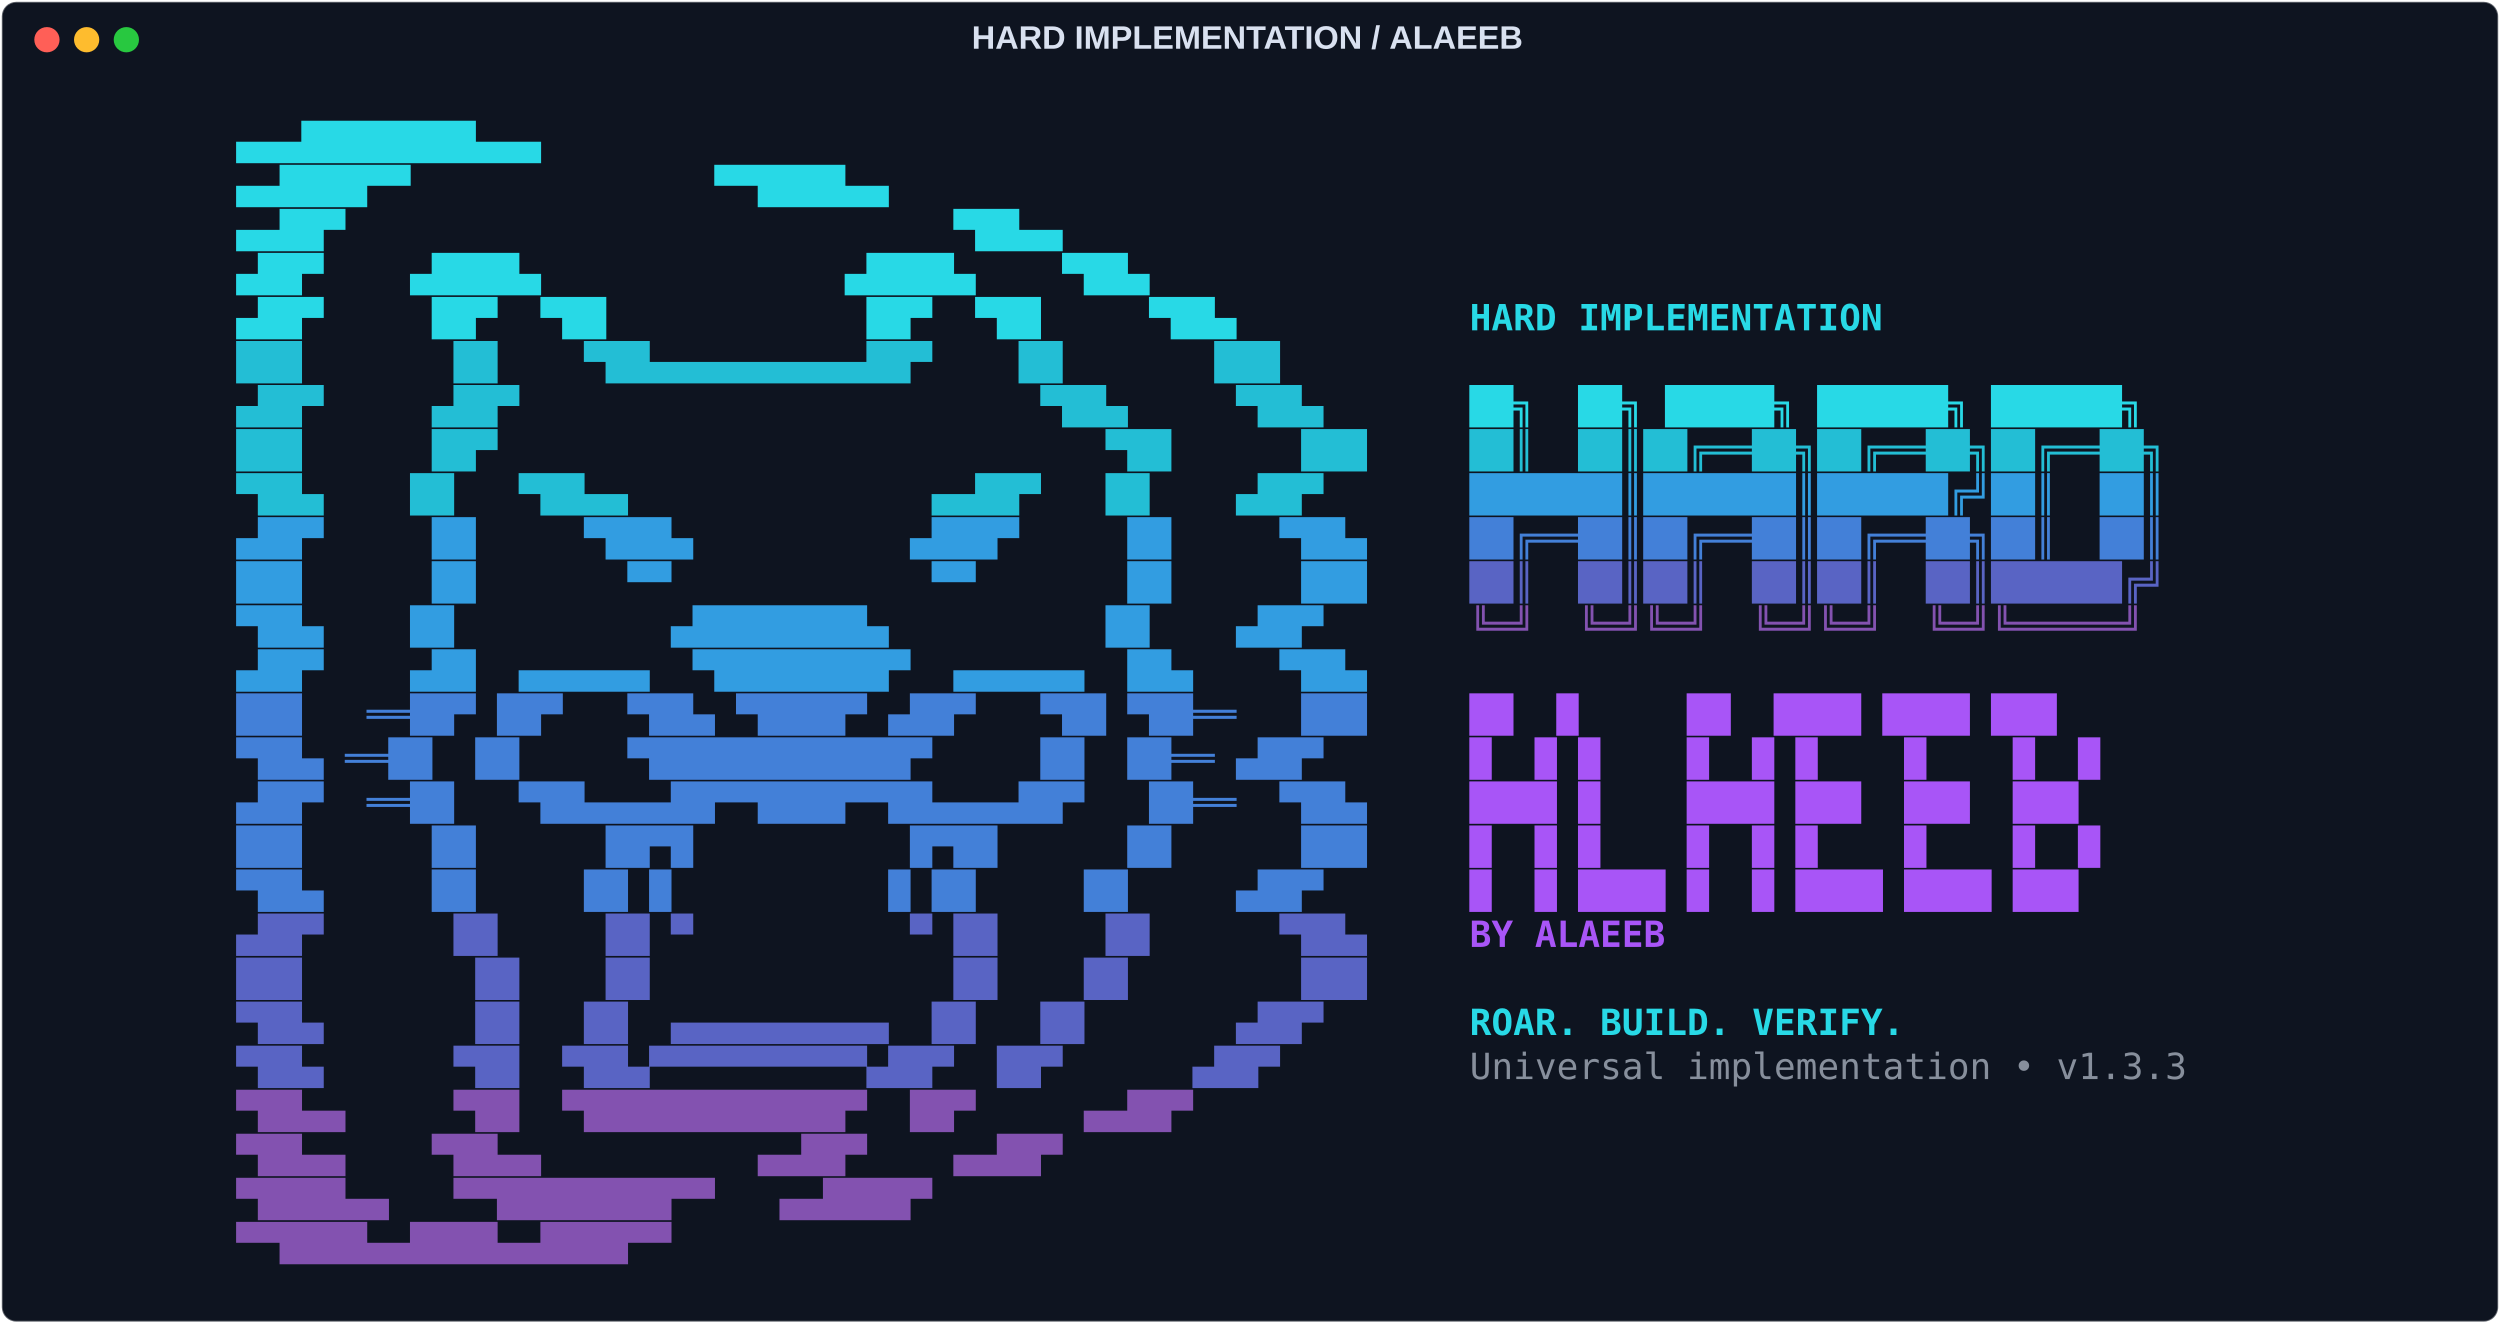
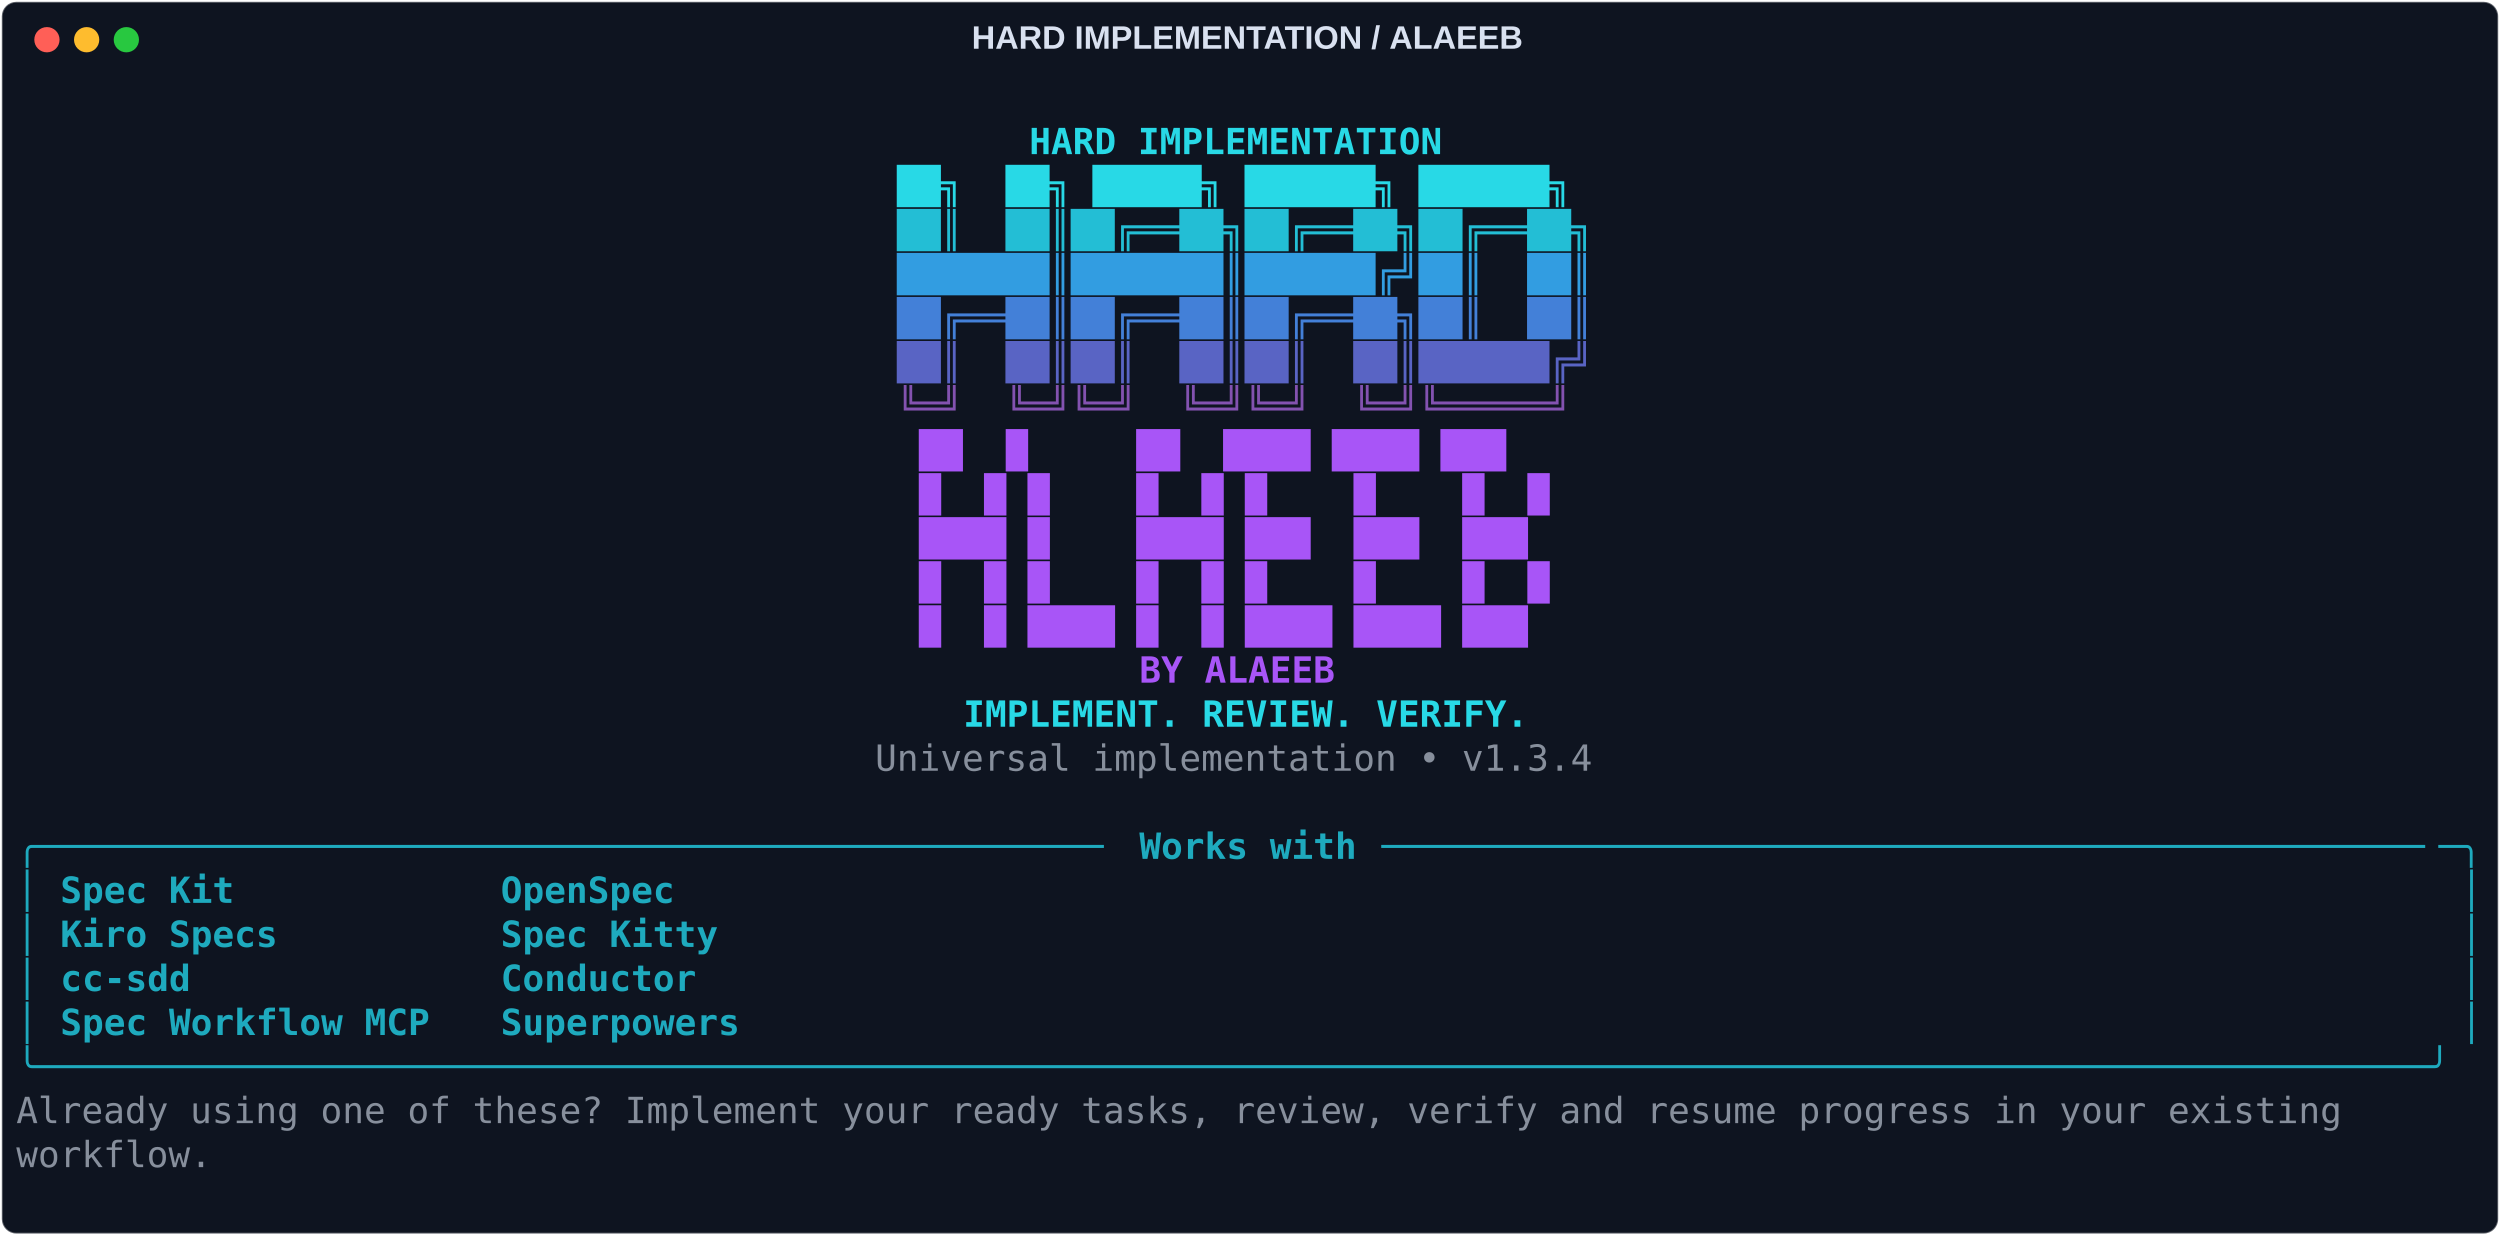
- <svg xmlns="http://www.w3.org/2000/svg" class="rich-terminal" viewBox="0 0 1385 733.2">
+ <svg xmlns="http://www.w3.org/2000/svg" class="rich-terminal" viewBox="0 0 1385 684.4">
  <style>




-     .terminal-3072171238-matrix {
+     .terminal-2835913211-matrix {
        font-family: DejaVu Sans Mono, monospace;
        font-size: 20px;
        line-height: 24.4px;
        font-variant-east-asian: full-width;
    }

-     .terminal-3072171238-title {
+     .terminal-2835913211-title {
        font-size: 18px;
        font-weight: bold;
        font-family: arial;
    }

-     .terminal-3072171238-r1 { fill: #d9e1f0 }
- .terminal-3072171238-r2 { fill: #28d9e6;font-weight: bold }
- .terminal-3072171238-r3 { fill: #23bed5;font-weight: bold }
- .terminal-3072171238-r4 { fill: #329de1;font-weight: bold }
- .terminal-3072171238-r5 { fill: #4380d8;font-weight: bold }
- .terminal-3072171238-r6 { fill: #5964c4;font-weight: bold }
- .terminal-3072171238-r7 { fill: #8352b0;font-weight: bold }
- .terminal-3072171238-r8 { fill: #a855f7;font-weight: bold }
- .terminal-3072171238-r9 { fill: #878f9c }
+     .terminal-2835913211-r1 { fill: #d9e1f0 }
+ .terminal-2835913211-r2 { fill: #28d9e6;font-weight: bold }
+ .terminal-2835913211-r3 { fill: #23bed5;font-weight: bold }
+ .terminal-2835913211-r4 { fill: #329de1;font-weight: bold }
+ .terminal-2835913211-r5 { fill: #4380d8;font-weight: bold }
+ .terminal-2835913211-r6 { fill: #5964c4;font-weight: bold }
+ .terminal-2835913211-r7 { fill: #8352b0;font-weight: bold }
+ .terminal-2835913211-r8 { fill: #a855f7;font-weight: bold }
+ .terminal-2835913211-r9 { fill: #878f9c }
+ .terminal-2835913211-r10 { fill: #1eaabe }
+ .terminal-2835913211-r11 { fill: #1eaabe;font-weight: bold }
    </style>
  <defs>
-     <clipPath id="terminal-3072171238-clip-terminal">
-       <rect x="0" y="0" width="1365.4" height="682.2" />
-     </clipPath>
-     <clipPath id="terminal-3072171238-line-0">
+     <clipPath id="terminal-2835913211-clip-terminal">
+       <rect x="0" y="0" width="1365.4" height="633.4" />
+     </clipPath>
+     <clipPath id="terminal-2835913211-line-0">
      <rect x="0" y="1.5" width="1366.4" height="24.65" />
    </clipPath>
-     <clipPath id="terminal-3072171238-line-1">
+     <clipPath id="terminal-2835913211-line-1">
      <rect x="0" y="25.9" width="1366.4" height="24.65" />
    </clipPath>
-     <clipPath id="terminal-3072171238-line-2">
+     <clipPath id="terminal-2835913211-line-2">
      <rect x="0" y="50.3" width="1366.4" height="24.65" />
    </clipPath>
-     <clipPath id="terminal-3072171238-line-3">
+     <clipPath id="terminal-2835913211-line-3">
      <rect x="0" y="74.7" width="1366.4" height="24.65" />
    </clipPath>
-     <clipPath id="terminal-3072171238-line-4">
+     <clipPath id="terminal-2835913211-line-4">
      <rect x="0" y="99.1" width="1366.4" height="24.65" />
    </clipPath>
-     <clipPath id="terminal-3072171238-line-5">
+     <clipPath id="terminal-2835913211-line-5">
      <rect x="0" y="123.5" width="1366.4" height="24.65" />
    </clipPath>
-     <clipPath id="terminal-3072171238-line-6">
+     <clipPath id="terminal-2835913211-line-6">
      <rect x="0" y="147.9" width="1366.4" height="24.65" />
    </clipPath>
-     <clipPath id="terminal-3072171238-line-7">
+     <clipPath id="terminal-2835913211-line-7">
      <rect x="0" y="172.3" width="1366.4" height="24.65" />
    </clipPath>
-     <clipPath id="terminal-3072171238-line-8">
+     <clipPath id="terminal-2835913211-line-8">
      <rect x="0" y="196.7" width="1366.4" height="24.65" />
    </clipPath>
-     <clipPath id="terminal-3072171238-line-9">
+     <clipPath id="terminal-2835913211-line-9">
      <rect x="0" y="221.1" width="1366.4" height="24.65" />
    </clipPath>
-     <clipPath id="terminal-3072171238-line-10">
+     <clipPath id="terminal-2835913211-line-10">
      <rect x="0" y="245.5" width="1366.4" height="24.65" />
    </clipPath>
-     <clipPath id="terminal-3072171238-line-11">
+     <clipPath id="terminal-2835913211-line-11">
      <rect x="0" y="269.9" width="1366.4" height="24.65" />
    </clipPath>
-     <clipPath id="terminal-3072171238-line-12">
+     <clipPath id="terminal-2835913211-line-12">
      <rect x="0" y="294.3" width="1366.4" height="24.65" />
    </clipPath>
-     <clipPath id="terminal-3072171238-line-13">
+     <clipPath id="terminal-2835913211-line-13">
      <rect x="0" y="318.7" width="1366.4" height="24.65" />
    </clipPath>
-     <clipPath id="terminal-3072171238-line-14">
+     <clipPath id="terminal-2835913211-line-14">
      <rect x="0" y="343.1" width="1366.4" height="24.65" />
    </clipPath>
-     <clipPath id="terminal-3072171238-line-15">
+     <clipPath id="terminal-2835913211-line-15">
      <rect x="0" y="367.5" width="1366.4" height="24.65" />
    </clipPath>
-     <clipPath id="terminal-3072171238-line-16">
+     <clipPath id="terminal-2835913211-line-16">
      <rect x="0" y="391.9" width="1366.4" height="24.65" />
    </clipPath>
-     <clipPath id="terminal-3072171238-line-17">
+     <clipPath id="terminal-2835913211-line-17">
      <rect x="0" y="416.3" width="1366.4" height="24.65" />
    </clipPath>
-     <clipPath id="terminal-3072171238-line-18">
+     <clipPath id="terminal-2835913211-line-18">
      <rect x="0" y="440.7" width="1366.4" height="24.65" />
    </clipPath>
-     <clipPath id="terminal-3072171238-line-19">
+     <clipPath id="terminal-2835913211-line-19">
      <rect x="0" y="465.1" width="1366.4" height="24.65" />
    </clipPath>
-     <clipPath id="terminal-3072171238-line-20">
+     <clipPath id="terminal-2835913211-line-20">
      <rect x="0" y="489.5" width="1366.4" height="24.65" />
    </clipPath>
-     <clipPath id="terminal-3072171238-line-21">
+     <clipPath id="terminal-2835913211-line-21">
      <rect x="0" y="513.9" width="1366.4" height="24.65" />
    </clipPath>
-     <clipPath id="terminal-3072171238-line-22">
+     <clipPath id="terminal-2835913211-line-22">
      <rect x="0" y="538.3" width="1366.4" height="24.65" />
    </clipPath>
-     <clipPath id="terminal-3072171238-line-23">
+     <clipPath id="terminal-2835913211-line-23">
      <rect x="0" y="562.7" width="1366.4" height="24.65" />
    </clipPath>
-     <clipPath id="terminal-3072171238-line-24">
+     <clipPath id="terminal-2835913211-line-24">
      <rect x="0" y="587.1" width="1366.4" height="24.65" />
    </clipPath>
-     <clipPath id="terminal-3072171238-line-25">
-       <rect x="0" y="611.5" width="1366.4" height="24.65" />
-     </clipPath>
-     <clipPath id="terminal-3072171238-line-26">
-       <rect x="0" y="635.9" width="1366.4" height="24.65" />
-     </clipPath>
  </defs>
-   <rect fill="#0e1420" stroke="rgba(255,255,255,0.35)" stroke-width="1" x="1" y="1" width="1383" height="731.2" rx="8" />
-   <text class="terminal-3072171238-title" fill="#d9e1f0" text-anchor="middle" x="691" y="27">HARD IMPLEMENTATION / ALAEEB</text>
+   <rect fill="#0e1420" stroke="rgba(255,255,255,0.35)" stroke-width="1" x="1" y="1" width="1383" height="682.4" rx="8" />
+   <text class="terminal-2835913211-title" fill="#d9e1f0" text-anchor="middle" x="691" y="27">HARD IMPLEMENTATION / ALAEEB</text>
  <g transform="translate(26,22)">
    <circle cx="0" cy="0" r="7" fill="#ff5f57" />
    <circle cx="22" cy="0" r="7" fill="#febc2e" />
    <circle cx="44" cy="0" r="7" fill="#28c840" />
  </g>
-   <g transform="translate(9, 41)" clip-path="url(#terminal-3072171238-clip-terminal)">
-     <g class="terminal-3072171238-matrix">
-       <text class="terminal-3072171238-r1" x="1366.4" y="20" textLength="12.2" clip-path="url(#terminal-3072171238-line-0)">
- </text>
-       <text class="terminal-3072171238-r2" x="122" y="44.4" textLength="634.4" clip-path="url(#terminal-3072171238-line-1)">                   ▄▄▄████████▄▄▄                   </text>
-       <text class="terminal-3072171238-r1" x="1366.4" y="44.4" textLength="12.2" clip-path="url(#terminal-3072171238-line-1)">
- </text>
-       <text class="terminal-3072171238-r2" x="122" y="68.8" textLength="634.4" clip-path="url(#terminal-3072171238-line-2)">           ▄▄████▀▀              ▀▀████▄▄           </text>
-       <text class="terminal-3072171238-r1" x="1366.4" y="68.8" textLength="12.2" clip-path="url(#terminal-3072171238-line-2)">
- </text>
-       <text class="terminal-3072171238-r2" x="122" y="93.2" textLength="634.4" clip-path="url(#terminal-3072171238-line-3)">       ▄▄██▀                            ▀██▄▄       </text>
-       <text class="terminal-3072171238-r1" x="1366.4" y="93.2" textLength="12.2" clip-path="url(#terminal-3072171238-line-3)">
- </text>
-       <text class="terminal-3072171238-r2" x="122" y="117.6" textLength="634.4" clip-path="url(#terminal-3072171238-line-4)">     ▄██▀    ▄████▄              ▄████▄    ▀██▄     </text>
-       <text class="terminal-3072171238-r1" x="1366.4" y="117.6" textLength="12.2" clip-path="url(#terminal-3072171238-line-4)">
- </text>
-       <text class="terminal-3072171238-r2" x="122" y="142" textLength="634.4" clip-path="url(#terminal-3072171238-line-5)">   ▄██▀     ██▀  ▀██            ██▀  ▀██     ▀██▄   </text>
-       <text class="terminal-3072171238-r2" x="805.2" y="142" textLength="439.2" clip-path="url(#terminal-3072171238-line-5)">        HARD IMPLEMENTATION         </text>
-       <text class="terminal-3072171238-r1" x="1366.4" y="142" textLength="12.2" clip-path="url(#terminal-3072171238-line-5)">
- </text>
-       <text class="terminal-3072171238-r3" x="122" y="166.4" textLength="634.4" clip-path="url(#terminal-3072171238-line-6)">  ███       ██    ▀██▄▄▄▄▄▄▄▄▄▄██▀    ██       ███  </text>
-       <text class="terminal-3072171238-r1" x="1366.4" y="166.4" textLength="12.2" clip-path="url(#terminal-3072171238-line-6)">
- </text>
-       <text class="terminal-3072171238-r3" x="122" y="190.8" textLength="634.4" clip-path="url(#terminal-3072171238-line-7)"> ▄██▀     ▄██▀                        ▀██▄     ▀██▄ </text>
-       <text class="terminal-3072171238-r2" x="805.2" y="190.8" textLength="439.2" clip-path="url(#terminal-3072171238-line-7)">  ██╗  ██╗ █████╗ ██████╗ ██████╗   </text>
-       <text class="terminal-3072171238-r1" x="1366.4" y="190.8" textLength="12.2" clip-path="url(#terminal-3072171238-line-7)">
- </text>
-       <text class="terminal-3072171238-r3" x="122" y="215.2" textLength="634.4" clip-path="url(#terminal-3072171238-line-8)">███      ██▀                            ▀██      ███</text>
-       <text class="terminal-3072171238-r3" x="805.2" y="215.2" textLength="439.2" clip-path="url(#terminal-3072171238-line-8)">  ██║  ██║██╔══██╗██╔══██╗██╔══██╗  </text>
-       <text class="terminal-3072171238-r1" x="1366.4" y="215.2" textLength="12.2" clip-path="url(#terminal-3072171238-line-8)">
- </text>
-       <text class="terminal-3072171238-r3" x="122" y="239.6" textLength="634.4" clip-path="url(#terminal-3072171238-line-9)"> ▀██▄    ██   ▀██▄▄              ▄▄██▀   ██    ▄██▀ </text>
-       <text class="terminal-3072171238-r4" x="805.2" y="239.6" textLength="439.2" clip-path="url(#terminal-3072171238-line-9)">  ███████║███████║██████╔╝██║  ██║  </text>
-       <text class="terminal-3072171238-r1" x="1366.4" y="239.6" textLength="12.2" clip-path="url(#terminal-3072171238-line-9)">
- </text>
-       <text class="terminal-3072171238-r4" x="122" y="264" textLength="634.4" clip-path="url(#terminal-3072171238-line-10)">▄██▀     ██     ▀███▄          ▄███▀     ██     ▀██▄</text>
-       <text class="terminal-3072171238-r5" x="805.2" y="264" textLength="439.2" clip-path="url(#terminal-3072171238-line-10)">  ██╔══██║██╔══██║██╔══██╗██║  ██║  </text>
-       <text class="terminal-3072171238-r1" x="1366.4" y="264" textLength="12.2" clip-path="url(#terminal-3072171238-line-10)">
- </text>
-       <text class="terminal-3072171238-r4" x="122" y="288.4" textLength="634.4" clip-path="url(#terminal-3072171238-line-11)">███      ██       ▀▀            ▀▀       ██      ███</text>
-       <text class="terminal-3072171238-r6" x="805.2" y="288.4" textLength="439.2" clip-path="url(#terminal-3072171238-line-11)">  ██║  ██║██║  ██║██║  ██║██████╔╝  </text>
-       <text class="terminal-3072171238-r1" x="1366.4" y="288.4" textLength="12.2" clip-path="url(#terminal-3072171238-line-11)">
- </text>
-       <text class="terminal-3072171238-r4" x="122" y="312.8" textLength="634.4" clip-path="url(#terminal-3072171238-line-12)"> ▀██▄    ██          ▄████████▄          ██    ▄██▀ </text>
-       <text class="terminal-3072171238-r7" x="805.2" y="312.8" textLength="439.2" clip-path="url(#terminal-3072171238-line-12)">  ╚═╝  ╚═╝╚═╝  ╚═╝╚═╝  ╚═╝╚═════╝   </text>
-       <text class="terminal-3072171238-r1" x="1366.4" y="312.8" textLength="12.2" clip-path="url(#terminal-3072171238-line-12)">
- </text>
-       <text class="terminal-3072171238-r4" x="122" y="337.2" textLength="634.4" clip-path="url(#terminal-3072171238-line-13)">▄██▀    ▄██  ▄▄▄▄▄▄  ▀████████▀  ▄▄▄▄▄▄  ██▄    ▀██▄</text>
-       <text class="terminal-3072171238-r1" x="1366.4" y="337.2" textLength="12.2" clip-path="url(#terminal-3072171238-line-13)">
- </text>
-       <text class="terminal-3072171238-r5" x="122" y="361.6" textLength="634.4" clip-path="url(#terminal-3072171238-line-14)">███   ══██▀ ██▀   ▀██▄ ▀████▀ ▄██▀   ▀██ ▀██══   ███</text>
-       <text class="terminal-3072171238-r8" x="805.2" y="361.6" textLength="439.2" clip-path="url(#terminal-3072171238-line-14)">    ██  █     ██  ████ ████ ███     </text>
-       <text class="terminal-3072171238-r1" x="1366.4" y="361.6" textLength="12.2" clip-path="url(#terminal-3072171238-line-14)">
- </text>
-       <text class="terminal-3072171238-r5" x="122" y="386" textLength="634.4" clip-path="url(#terminal-3072171238-line-15)"> ▀██▄ ══██  ██     ▀████████████▀     ██  ██══ ▄██▀ </text>
-       <text class="terminal-3072171238-r8" x="805.2" y="386" textLength="439.2" clip-path="url(#terminal-3072171238-line-15)">   █  █ █    █  █ █    █    █  █    </text>
-       <text class="terminal-3072171238-r1" x="1366.4" y="386" textLength="12.2" clip-path="url(#terminal-3072171238-line-15)">
- </text>
-       <text class="terminal-3072171238-r5" x="122" y="410.4" textLength="634.4" clip-path="url(#terminal-3072171238-line-16)">▄██▀  ══██   ▀██▄▄▄▄██▀▀████▀▀██▄▄▄▄██▀   ██══  ▀██▄</text>
-       <text class="terminal-3072171238-r8" x="805.2" y="410.4" textLength="439.2" clip-path="url(#terminal-3072171238-line-16)">   ████ █    ████ ███  ███  ███     </text>
-       <text class="terminal-3072171238-r1" x="1366.4" y="410.4" textLength="12.2" clip-path="url(#terminal-3072171238-line-16)">
- </text>
-       <text class="terminal-3072171238-r5" x="122" y="434.8" textLength="634.4" clip-path="url(#terminal-3072171238-line-17)">███      ██      ██▀█          █▀██      ██      ███</text>
-       <text class="terminal-3072171238-r8" x="805.2" y="434.8" textLength="439.2" clip-path="url(#terminal-3072171238-line-17)">   █  █ █    █  █ █    █    █  █    </text>
-       <text class="terminal-3072171238-r1" x="1366.4" y="434.8" textLength="12.2" clip-path="url(#terminal-3072171238-line-17)">
- </text>
-       <text class="terminal-3072171238-r5" x="122" y="459.2" textLength="634.4" clip-path="url(#terminal-3072171238-line-18)"> ▀██▄     ██     ██ █          █ ██     ██     ▄██▀ </text>
-       <text class="terminal-3072171238-r8" x="805.2" y="459.2" textLength="439.2" clip-path="url(#terminal-3072171238-line-18)">   █  █ ████ █  █ ████ ████ ███     </text>
-       <text class="terminal-3072171238-r1" x="1366.4" y="459.2" textLength="12.2" clip-path="url(#terminal-3072171238-line-18)">
- </text>
-       <text class="terminal-3072171238-r6" x="122" y="483.6" textLength="634.4" clip-path="url(#terminal-3072171238-line-19)">▄██▀      ██     ██ ▀          ▀ ██     ██      ▀██▄</text>
-       <text class="terminal-3072171238-r8" x="805.2" y="483.6" textLength="439.2" clip-path="url(#terminal-3072171238-line-19)">             BY ALAEEB              </text>
-       <text class="terminal-3072171238-r1" x="1366.4" y="483.6" textLength="12.2" clip-path="url(#terminal-3072171238-line-19)">
- </text>
-       <text class="terminal-3072171238-r6" x="122" y="508" textLength="634.4" clip-path="url(#terminal-3072171238-line-20)">███        ██    ██              ██    ██        ███</text>
-       <text class="terminal-3072171238-r1" x="1366.4" y="508" textLength="12.2" clip-path="url(#terminal-3072171238-line-20)">
- </text>
-       <text class="terminal-3072171238-r6" x="122" y="532.4" textLength="634.4" clip-path="url(#terminal-3072171238-line-21)"> ▀██▄       ██   ██  ▄▄▄▄▄▄▄▄▄▄  ██   ██       ▄██▀ </text>
-       <text class="terminal-3072171238-r2" x="805.2" y="532.4" textLength="439.2" clip-path="url(#terminal-3072171238-line-21)">        ROAR. BUILD. VERIFY.        </text>
-       <text class="terminal-3072171238-r1" x="1366.4" y="532.4" textLength="12.2" clip-path="url(#terminal-3072171238-line-21)">
- </text>
-       <text class="terminal-3072171238-r6" x="122" y="556.8" textLength="634.4" clip-path="url(#terminal-3072171238-line-22)">  ▀██▄      ▀██  ▀██▄▀▀▀▀▀▀▀▀▀▀▄██▀  ██▀      ▄██▀  </text>
-       <text class="terminal-3072171238-r9" x="805.2" y="556.8" textLength="439.2" clip-path="url(#terminal-3072171238-line-22)"> Universal implementation • v1.3.3  </text>
-       <text class="terminal-3072171238-r1" x="1366.4" y="556.8" textLength="12.2" clip-path="url(#terminal-3072171238-line-22)">
- </text>
-       <text class="terminal-3072171238-r7" x="122" y="581.2" textLength="634.4" clip-path="url(#terminal-3072171238-line-23)">    ▀██▄▄     ▀██  ▀████████████▀  ██▀     ▄▄██▀    </text>
-       <text class="terminal-3072171238-r1" x="1366.4" y="581.2" textLength="12.2" clip-path="url(#terminal-3072171238-line-23)">
- </text>
-       <text class="terminal-3072171238-r7" x="122" y="605.6" textLength="634.4" clip-path="url(#terminal-3072171238-line-24)">       ▀██▄▄    ▀██▄▄          ▄▄██▀    ▄▄██▀       </text>
-       <text class="terminal-3072171238-r1" x="1366.4" y="605.6" textLength="12.2" clip-path="url(#terminal-3072171238-line-24)">
- </text>
-       <text class="terminal-3072171238-r7" x="122" y="630" textLength="634.4" clip-path="url(#terminal-3072171238-line-25)">          ▀████▄▄   ▀▀████████▀▀   ▄▄████▀          </text>
-       <text class="terminal-3072171238-r1" x="1366.4" y="630" textLength="12.2" clip-path="url(#terminal-3072171238-line-25)">
- </text>
-       <text class="terminal-3072171238-r7" x="122" y="654.4" textLength="634.4" clip-path="url(#terminal-3072171238-line-26)">                ▀▀████▄▄████▄▄████▀▀                </text>
-       <text class="terminal-3072171238-r1" x="1366.4" y="654.4" textLength="12.2" clip-path="url(#terminal-3072171238-line-26)">
- </text>
-       <text class="terminal-3072171238-r1" x="1366.4" y="678.8" textLength="12.2" clip-path="url(#terminal-3072171238-line-27)">
+   <g transform="translate(9, 41)" clip-path="url(#terminal-2835913211-clip-terminal)">
+     <g class="terminal-2835913211-matrix">
+       <text class="terminal-2835913211-r1" x="1366.4" y="20" textLength="12.2" clip-path="url(#terminal-2835913211-line-0)">
+ </text>
+       <text class="terminal-2835913211-r2" x="561.2" y="44.4" textLength="231.8" clip-path="url(#terminal-2835913211-line-1)">HARD IMPLEMENTATION</text>
+       <text class="terminal-2835913211-r1" x="1366.4" y="44.4" textLength="12.2" clip-path="url(#terminal-2835913211-line-1)">
+ </text>
+       <text class="terminal-2835913211-r2" x="488" y="68.8" textLength="378.2" clip-path="url(#terminal-2835913211-line-2)">██╗  ██╗ █████╗ ██████╗ ██████╗</text>
+       <text class="terminal-2835913211-r1" x="1366.4" y="68.8" textLength="12.2" clip-path="url(#terminal-2835913211-line-2)">
+ </text>
+       <text class="terminal-2835913211-r3" x="488" y="93.2" textLength="390.4" clip-path="url(#terminal-2835913211-line-3)">██║  ██║██╔══██╗██╔══██╗██╔══██╗</text>
+       <text class="terminal-2835913211-r1" x="1366.4" y="93.2" textLength="12.2" clip-path="url(#terminal-2835913211-line-3)">
+ </text>
+       <text class="terminal-2835913211-r4" x="488" y="117.6" textLength="390.4" clip-path="url(#terminal-2835913211-line-4)">███████║███████║██████╔╝██║  ██║</text>
+       <text class="terminal-2835913211-r1" x="1366.4" y="117.6" textLength="12.2" clip-path="url(#terminal-2835913211-line-4)">
+ </text>
+       <text class="terminal-2835913211-r5" x="488" y="142" textLength="390.4" clip-path="url(#terminal-2835913211-line-5)">██╔══██║██╔══██║██╔══██╗██║  ██║</text>
+       <text class="terminal-2835913211-r1" x="1366.4" y="142" textLength="12.2" clip-path="url(#terminal-2835913211-line-5)">
+ </text>
+       <text class="terminal-2835913211-r6" x="488" y="166.4" textLength="390.4" clip-path="url(#terminal-2835913211-line-6)">██║  ██║██║  ██║██║  ██║██████╔╝</text>
+       <text class="terminal-2835913211-r1" x="1366.4" y="166.4" textLength="12.2" clip-path="url(#terminal-2835913211-line-6)">
+ </text>
+       <text class="terminal-2835913211-r7" x="488" y="190.8" textLength="378.2" clip-path="url(#terminal-2835913211-line-7)">╚═╝  ╚═╝╚═╝  ╚═╝╚═╝  ╚═╝╚═════╝</text>
+       <text class="terminal-2835913211-r1" x="1366.4" y="190.8" textLength="12.2" clip-path="url(#terminal-2835913211-line-7)">
+ </text>
+       <text class="terminal-2835913211-r8" x="500.2" y="215.2" textLength="353.8" clip-path="url(#terminal-2835913211-line-8)"> ██  █     ██  ████ ████ ███ </text>
+       <text class="terminal-2835913211-r1" x="1366.4" y="215.2" textLength="12.2" clip-path="url(#terminal-2835913211-line-8)">
+ </text>
+       <text class="terminal-2835913211-r8" x="500.2" y="239.6" textLength="353.8" clip-path="url(#terminal-2835913211-line-9)">█  █ █    █  █ █    █    █  █</text>
+       <text class="terminal-2835913211-r1" x="1366.4" y="239.6" textLength="12.2" clip-path="url(#terminal-2835913211-line-9)">
+ </text>
+       <text class="terminal-2835913211-r8" x="500.2" y="264" textLength="353.8" clip-path="url(#terminal-2835913211-line-10)">████ █    ████ ███  ███  ███ </text>
+       <text class="terminal-2835913211-r1" x="1366.4" y="264" textLength="12.2" clip-path="url(#terminal-2835913211-line-10)">
+ </text>
+       <text class="terminal-2835913211-r8" x="500.2" y="288.4" textLength="353.8" clip-path="url(#terminal-2835913211-line-11)">█  █ █    █  █ █    █    █  █</text>
+       <text class="terminal-2835913211-r1" x="1366.4" y="288.4" textLength="12.2" clip-path="url(#terminal-2835913211-line-11)">
+ </text>
+       <text class="terminal-2835913211-r8" x="500.2" y="312.8" textLength="353.8" clip-path="url(#terminal-2835913211-line-12)">█  █ ████ █  █ ████ ████ ███ </text>
+       <text class="terminal-2835913211-r1" x="1366.4" y="312.8" textLength="12.2" clip-path="url(#terminal-2835913211-line-12)">
+ </text>
+       <text class="terminal-2835913211-r8" x="622.2" y="337.2" textLength="109.8" clip-path="url(#terminal-2835913211-line-13)">BY ALAEEB</text>
+       <text class="terminal-2835913211-r1" x="1366.4" y="337.2" textLength="12.2" clip-path="url(#terminal-2835913211-line-13)">
+ </text>
+       <text class="terminal-2835913211-r2" x="524.6" y="361.6" textLength="317.2" clip-path="url(#terminal-2835913211-line-14)">IMPLEMENT. REVIEW. VERIFY.</text>
+       <text class="terminal-2835913211-r1" x="1366.4" y="361.6" textLength="12.2" clip-path="url(#terminal-2835913211-line-14)">
+ </text>
+       <text class="terminal-2835913211-r9" x="475.8" y="386" textLength="402.6" clip-path="url(#terminal-2835913211-line-15)">Universal implementation • v1.3.4</text>
+       <text class="terminal-2835913211-r1" x="1366.4" y="386" textLength="12.2" clip-path="url(#terminal-2835913211-line-15)">
+ </text>
+       <text class="terminal-2835913211-r1" x="1366.4" y="410.4" textLength="12.2" clip-path="url(#terminal-2835913211-line-16)">
+ </text>
+       <text class="terminal-2835913211-r10" x="0" y="434.8" textLength="24.4" clip-path="url(#terminal-2835913211-line-17)">╭─</text>
+       <text class="terminal-2835913211-r10" x="24.4" y="434.8" textLength="585.6" clip-path="url(#terminal-2835913211-line-17)">────────────────────────────────────────────────</text>
+       <text class="terminal-2835913211-r11" x="622.2" y="434.8" textLength="122" clip-path="url(#terminal-2835913211-line-17)">Works with</text>
+       <text class="terminal-2835913211-r10" x="756.4" y="434.8" textLength="585.6" clip-path="url(#terminal-2835913211-line-17)">────────────────────────────────────────────────</text>
+       <text class="terminal-2835913211-r10" x="1342" y="434.8" textLength="24.4" clip-path="url(#terminal-2835913211-line-17)">─╮</text>
+       <text class="terminal-2835913211-r1" x="1366.4" y="434.8" textLength="12.2" clip-path="url(#terminal-2835913211-line-17)">
+ </text>
+       <text class="terminal-2835913211-r10" x="0" y="459.2" textLength="12.2" clip-path="url(#terminal-2835913211-line-18)">│</text>
+       <text class="terminal-2835913211-r11" x="24.4" y="459.2" textLength="207.4" clip-path="url(#terminal-2835913211-line-18)">Spec Kit         </text>
+       <text class="terminal-2835913211-r11" x="268.4" y="459.2" textLength="134.2" clip-path="url(#terminal-2835913211-line-18)">OpenSpec   </text>
+       <text class="terminal-2835913211-r10" x="1354.2" y="459.2" textLength="12.2" clip-path="url(#terminal-2835913211-line-18)">│</text>
+       <text class="terminal-2835913211-r1" x="1366.4" y="459.2" textLength="12.2" clip-path="url(#terminal-2835913211-line-18)">
+ </text>
+       <text class="terminal-2835913211-r10" x="0" y="483.6" textLength="12.2" clip-path="url(#terminal-2835913211-line-19)">│</text>
+       <text class="terminal-2835913211-r11" x="24.4" y="483.6" textLength="207.4" clip-path="url(#terminal-2835913211-line-19)">Kiro Specs       </text>
+       <text class="terminal-2835913211-r11" x="268.4" y="483.6" textLength="134.2" clip-path="url(#terminal-2835913211-line-19)">Spec Kitty </text>
+       <text class="terminal-2835913211-r10" x="1354.2" y="483.6" textLength="12.2" clip-path="url(#terminal-2835913211-line-19)">│</text>
+       <text class="terminal-2835913211-r1" x="1366.4" y="483.6" textLength="12.2" clip-path="url(#terminal-2835913211-line-19)">
+ </text>
+       <text class="terminal-2835913211-r10" x="0" y="508" textLength="12.2" clip-path="url(#terminal-2835913211-line-20)">│</text>
+       <text class="terminal-2835913211-r11" x="24.4" y="508" textLength="207.4" clip-path="url(#terminal-2835913211-line-20)">cc-sdd           </text>
+       <text class="terminal-2835913211-r11" x="268.4" y="508" textLength="134.2" clip-path="url(#terminal-2835913211-line-20)">Conductor  </text>
+       <text class="terminal-2835913211-r10" x="1354.2" y="508" textLength="12.2" clip-path="url(#terminal-2835913211-line-20)">│</text>
+       <text class="terminal-2835913211-r1" x="1366.4" y="508" textLength="12.2" clip-path="url(#terminal-2835913211-line-20)">
+ </text>
+       <text class="terminal-2835913211-r10" x="0" y="532.4" textLength="12.2" clip-path="url(#terminal-2835913211-line-21)">│</text>
+       <text class="terminal-2835913211-r11" x="24.4" y="532.4" textLength="207.4" clip-path="url(#terminal-2835913211-line-21)">Spec Workflow MCP</text>
+       <text class="terminal-2835913211-r11" x="268.4" y="532.4" textLength="134.2" clip-path="url(#terminal-2835913211-line-21)">Superpowers</text>
+       <text class="terminal-2835913211-r10" x="1354.2" y="532.4" textLength="12.2" clip-path="url(#terminal-2835913211-line-21)">│</text>
+       <text class="terminal-2835913211-r1" x="1366.4" y="532.4" textLength="12.2" clip-path="url(#terminal-2835913211-line-21)">
+ </text>
+       <text class="terminal-2835913211-r10" x="0" y="556.8" textLength="1366.4" clip-path="url(#terminal-2835913211-line-22)">╰──────────────────────────────────────────────────────────────────────────────────────────────────────────────╯</text>
+       <text class="terminal-2835913211-r1" x="1366.4" y="556.8" textLength="12.2" clip-path="url(#terminal-2835913211-line-22)">
+ </text>
+       <text class="terminal-2835913211-r9" x="0" y="581.2" textLength="1317.6" clip-path="url(#terminal-2835913211-line-23)">Already using one of these? Implement your ready tasks, review, verify and resume progress in your existing </text>
+       <text class="terminal-2835913211-r1" x="1366.4" y="581.2" textLength="12.2" clip-path="url(#terminal-2835913211-line-23)">
+ </text>
+       <text class="terminal-2835913211-r9" x="0" y="605.6" textLength="109.8" clip-path="url(#terminal-2835913211-line-24)">workflow.</text>
+       <text class="terminal-2835913211-r1" x="1366.4" y="605.6" textLength="12.2" clip-path="url(#terminal-2835913211-line-24)">
+ </text>
+       <text class="terminal-2835913211-r1" x="1366.4" y="630" textLength="12.2" clip-path="url(#terminal-2835913211-line-25)">
</text>
    </g>
  </g>
</svg>
